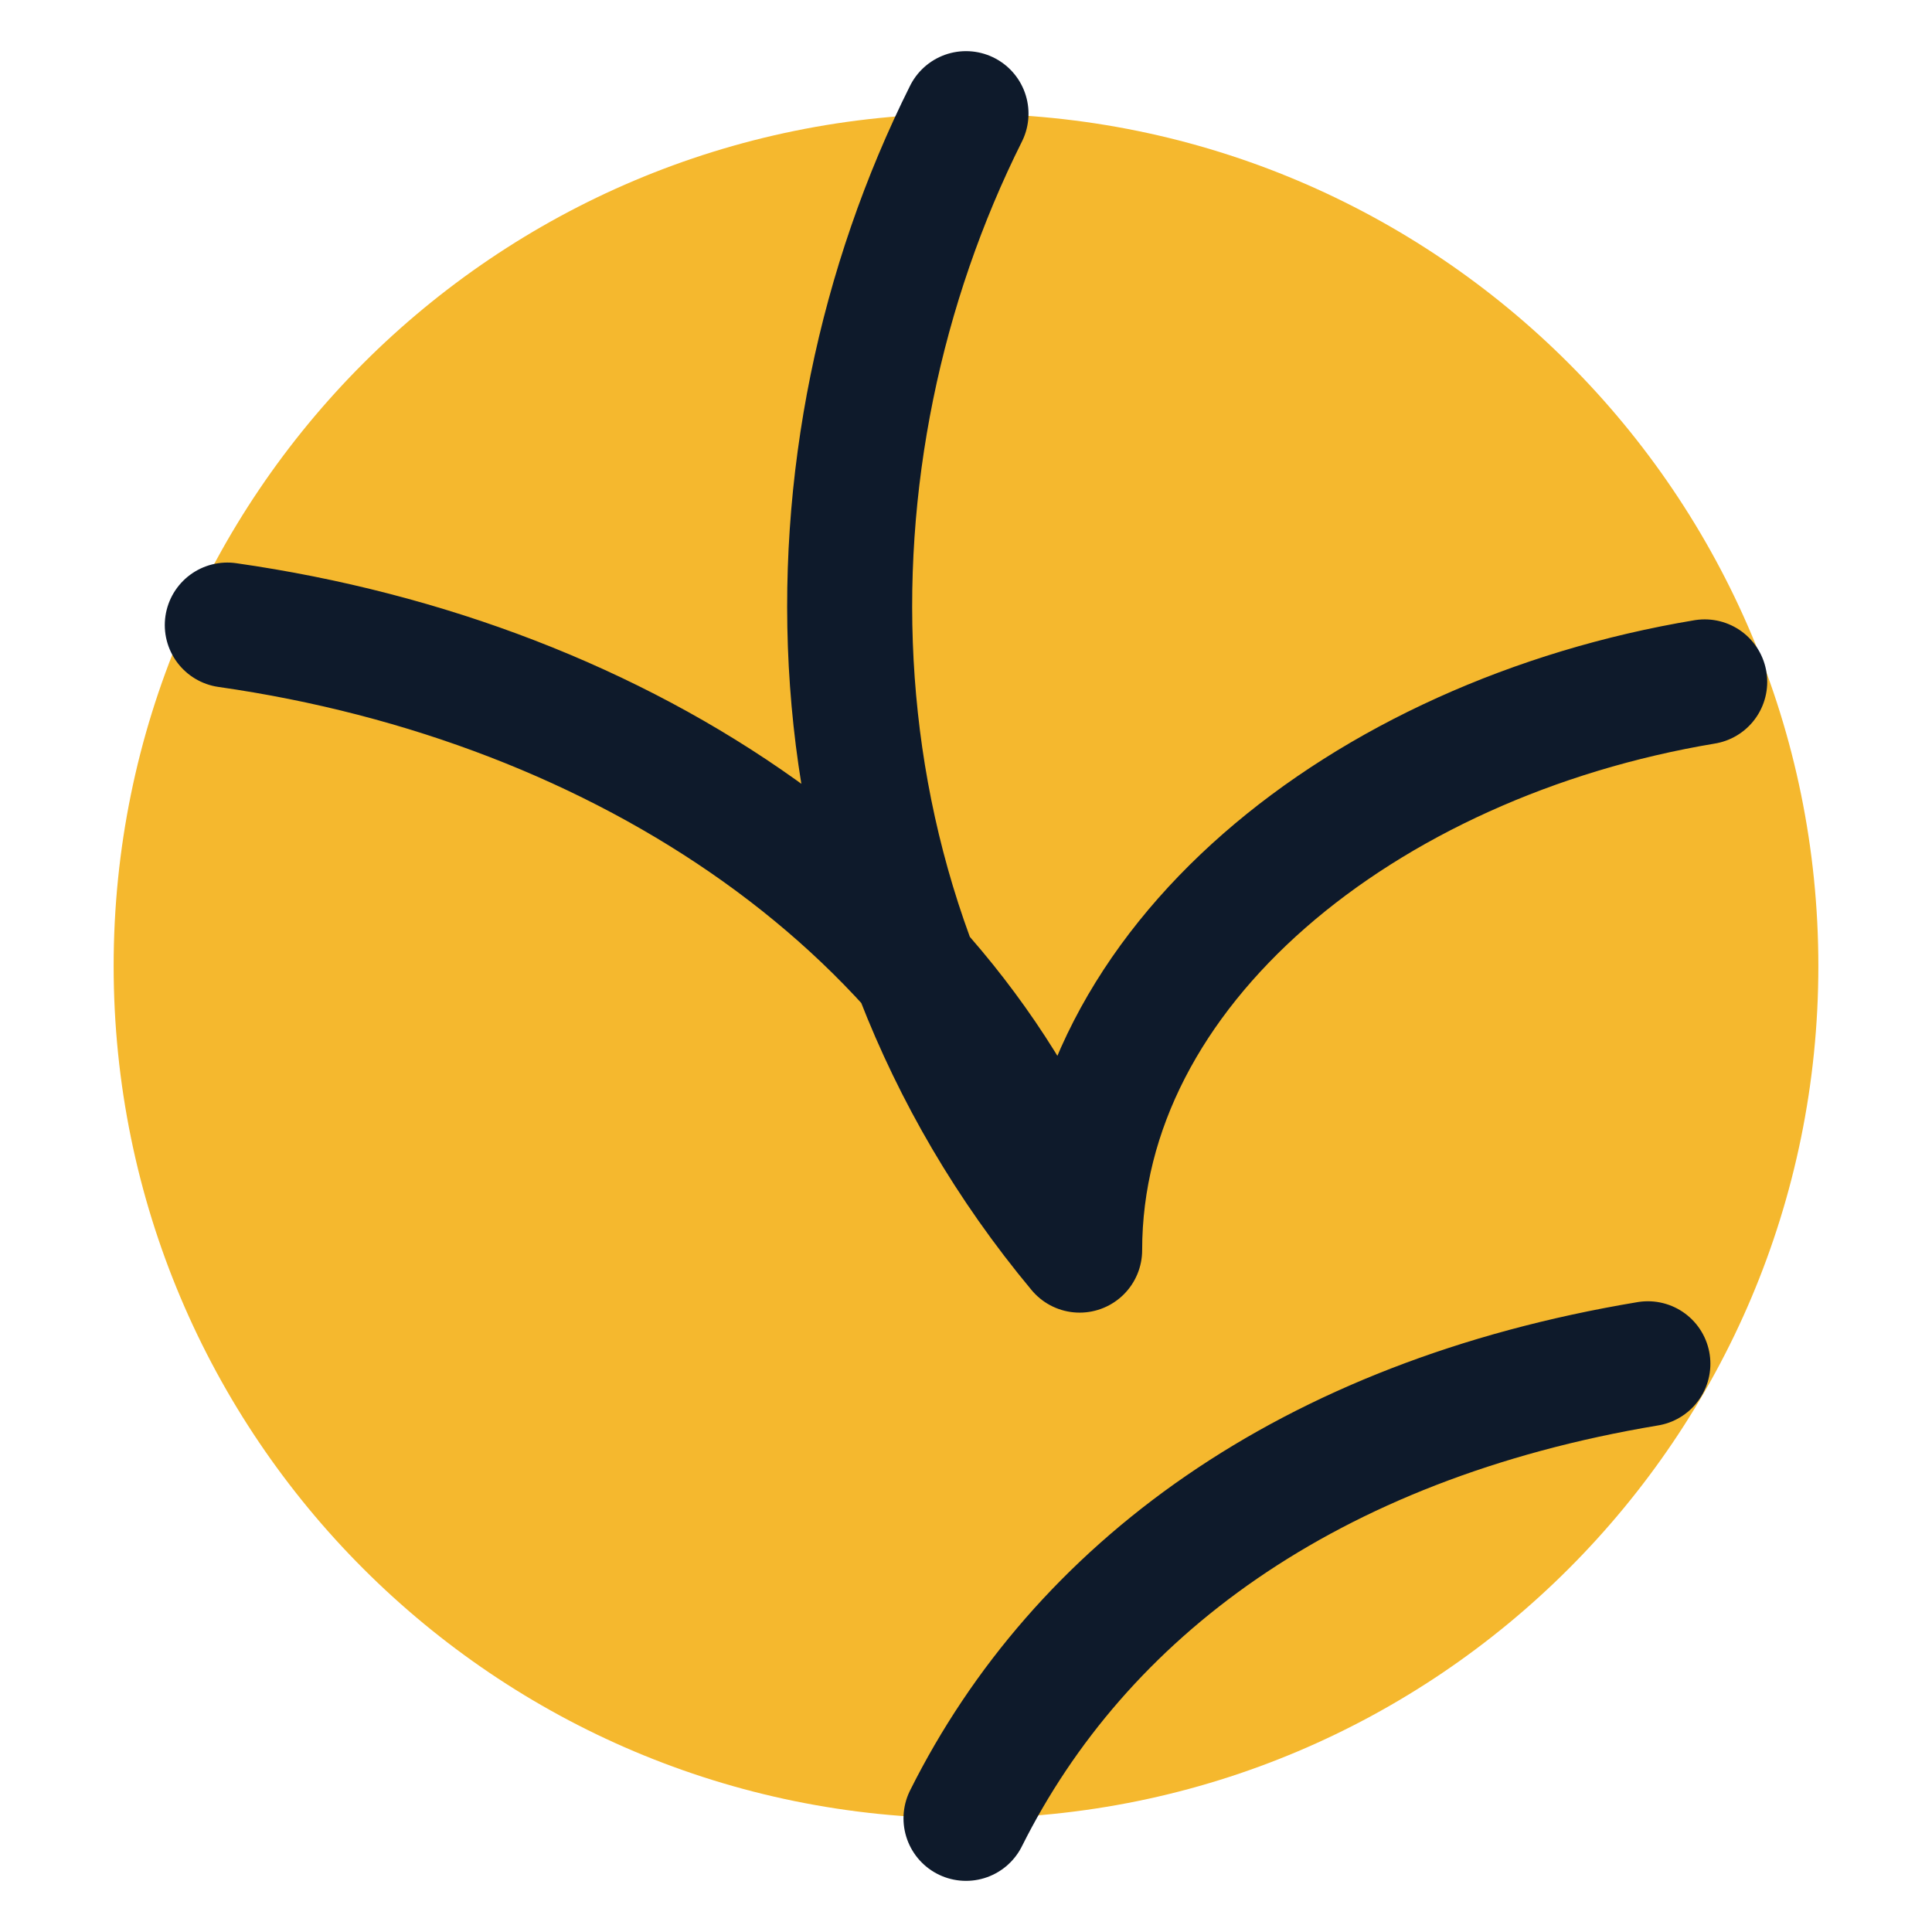
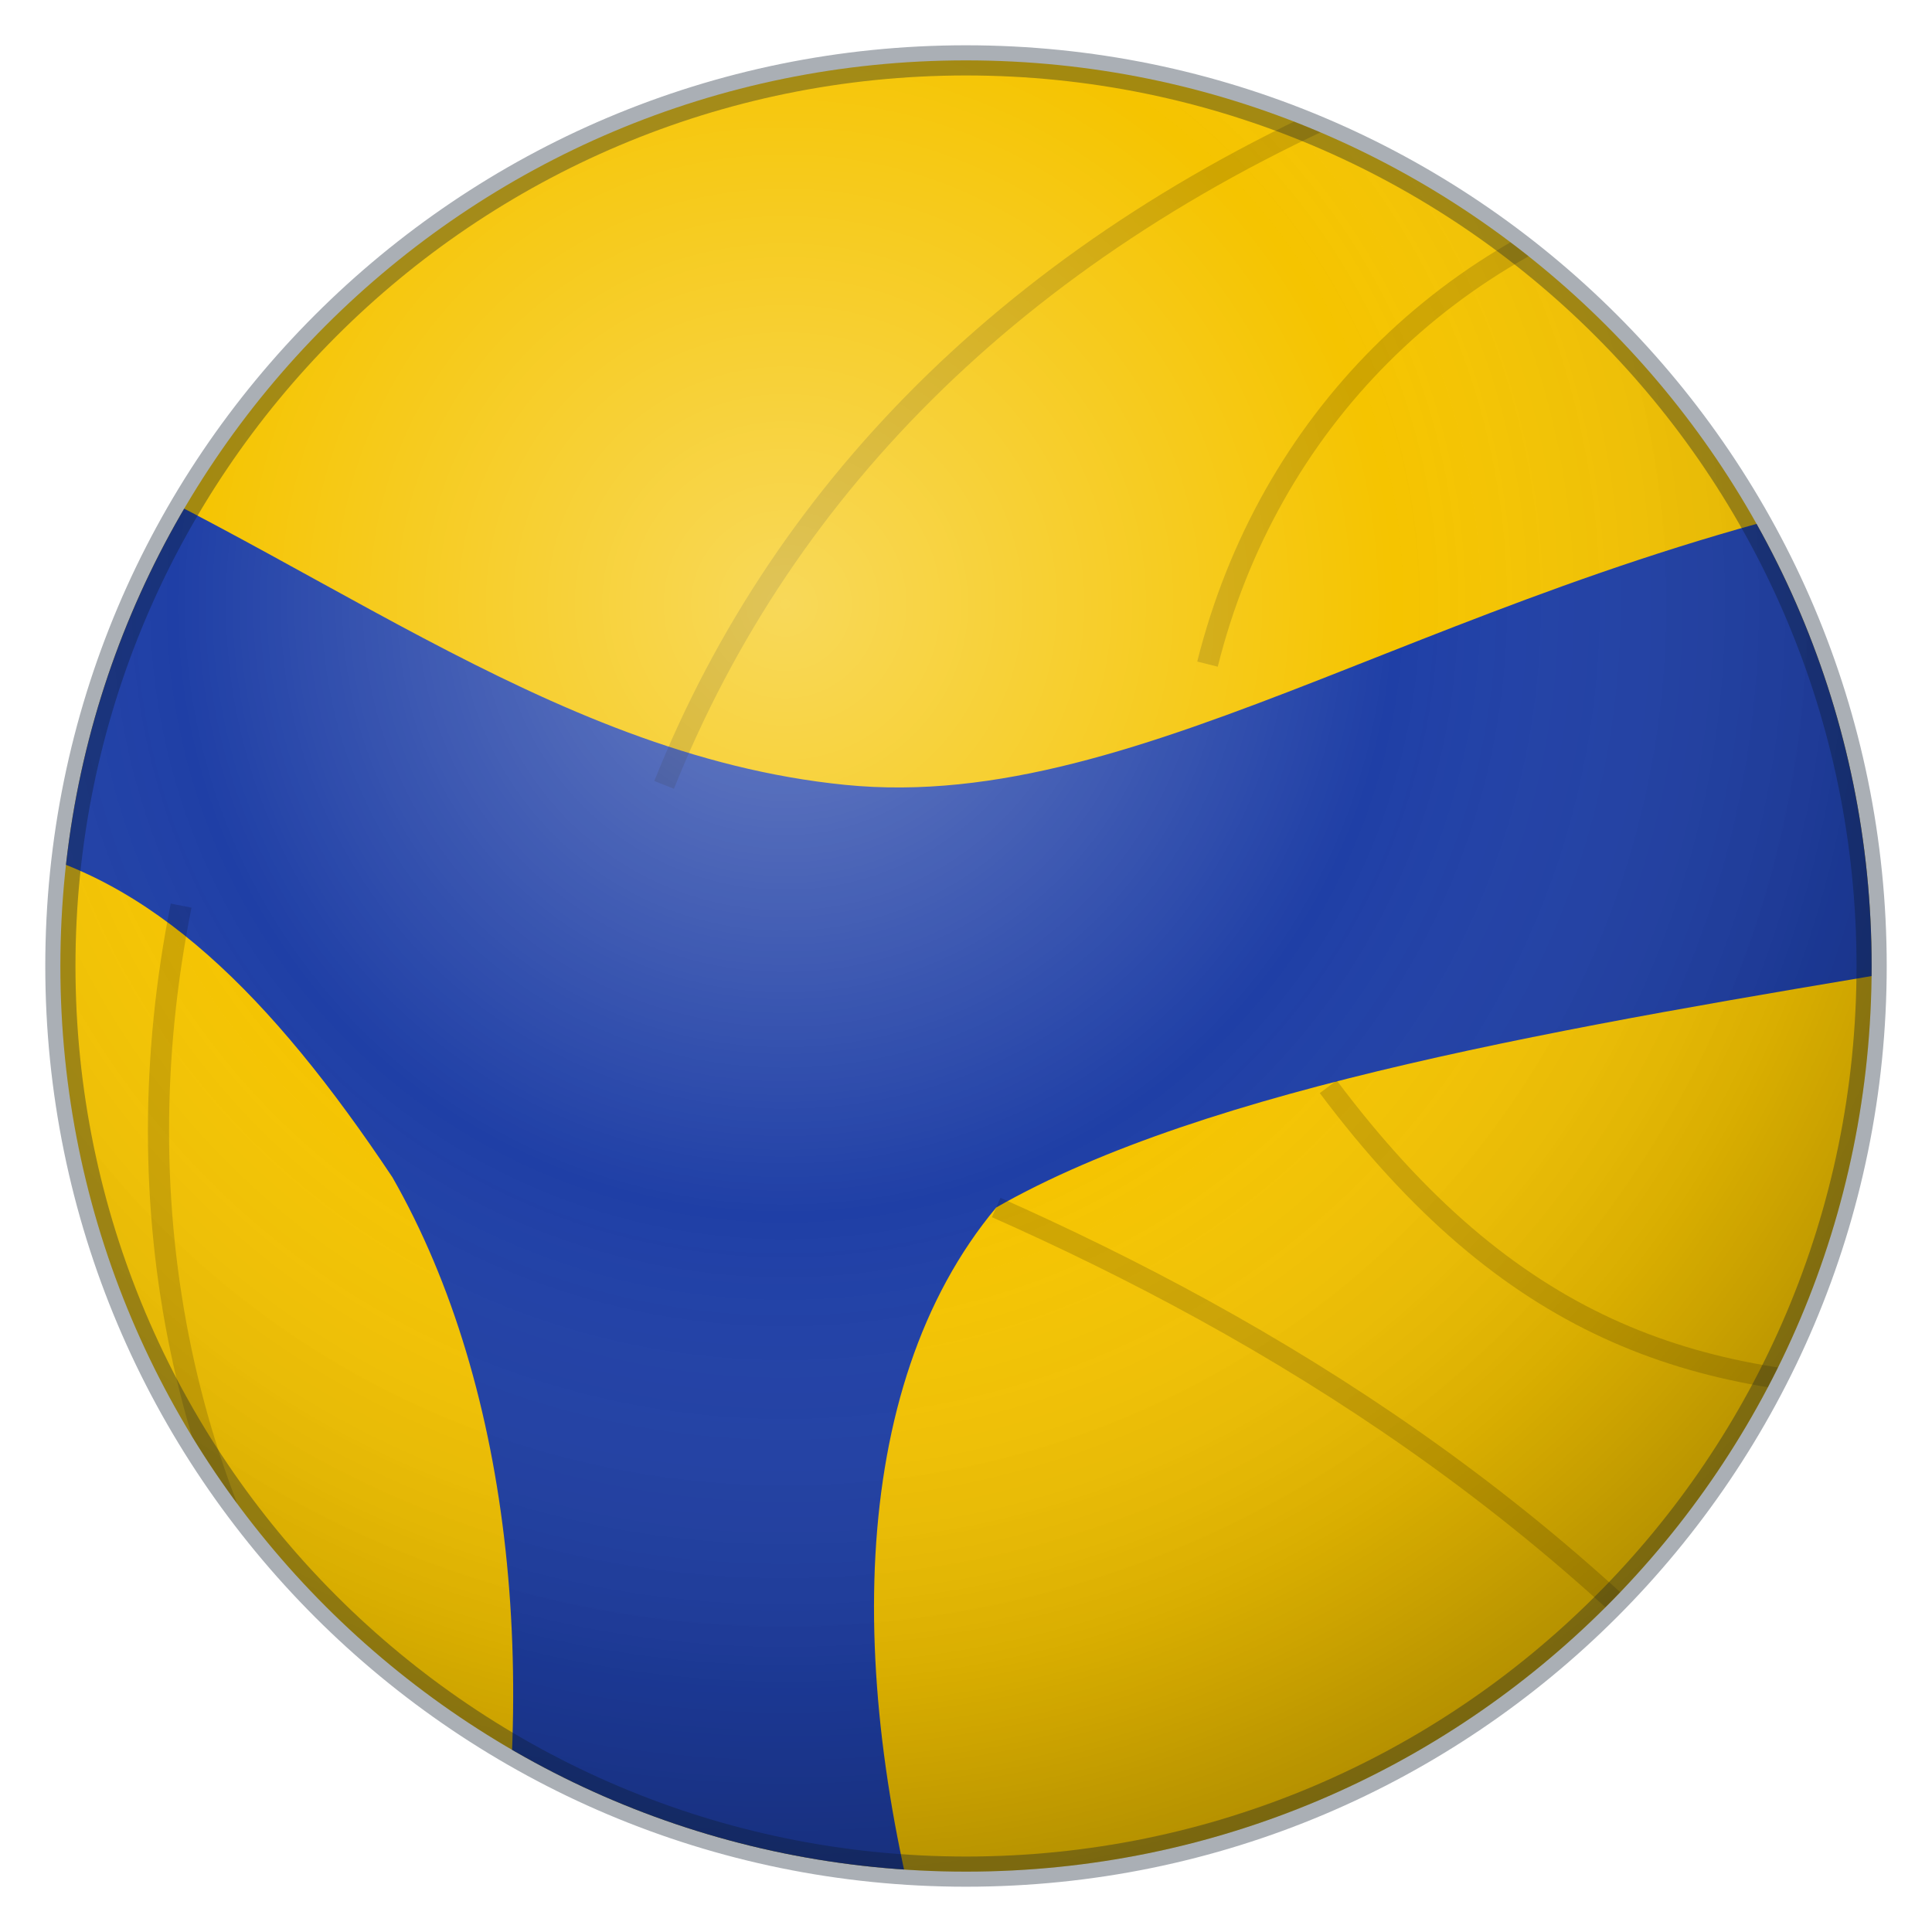
- <svg xmlns="http://www.w3.org/2000/svg" viewBox="0 0 34 34">
-   <circle cx="17" cy="17" r="15" fill="#F5B82E" />
-   <path d="M17 2c-3 6-3 14 2 20M4 11c7 1 13 5 15 11M30 12c-6 1-11 5-11 10M17 32c2-4 6-7 12-8" fill="none" stroke="#0E1A2B" stroke-width="2.2" stroke-linecap="round" />
+ <svg xmlns="http://www.w3.org/2000/svg" viewBox="0 0 64 64">
+   <defs>
+     <clipPath id="ball">
+       <circle cx="32" cy="32" r="30" />
+     </clipPath>
+     <radialGradient id="shade" cx="40%" cy="30%" r="75%">
+       <stop offset="0" stop-color="#fff" stop-opacity="0.35" />
+       <stop offset="0.45" stop-color="#fff" stop-opacity="0" />
+       <stop offset="0.8" stop-color="#000" stop-opacity="0.12" />
+       <stop offset="1" stop-color="#000" stop-opacity="0.3" />
+     </radialGradient>
+   </defs>
+   <g clip-path="url(#ball)">
+     <rect width="64" height="64" fill="#F5C400" />
+     <path d="M0 14 C 10 18, 18 25, 28 26 C 38 27, 48 19, 64 16 L 64 32 C 52 34, 40 36, 33 40 C 28 46, 28 56, 31 66 L 16 66 C 18 56, 17 46, 13 39 C 9 33, 5 29, 0 28 Z" fill="#1F3FA6" />
+     <g fill="none" stroke="#000" stroke-opacity="0.16" stroke-width="0.7">
+       <path d="M22 26 C 26 16, 34 8, 46 3" />
+       <path d="M33 40 C 42 44, 52 50, 60 60" />
+       <path d="M44 36 C 50 44, 56 46, 64 46" />
+       <path d="M6 30 C 4 40, 6 50, 12 58" />
+       <path d="M40 22 C 42 14, 48 8, 56 6" />
+     </g>
+     <circle cx="32" cy="32" r="30" fill="url(#shade)" />
+   </g>
+   <circle cx="32" cy="32" r="30" fill="none" stroke="#0E1A2B" stroke-opacity="0.35" stroke-width="1" />
</svg>
